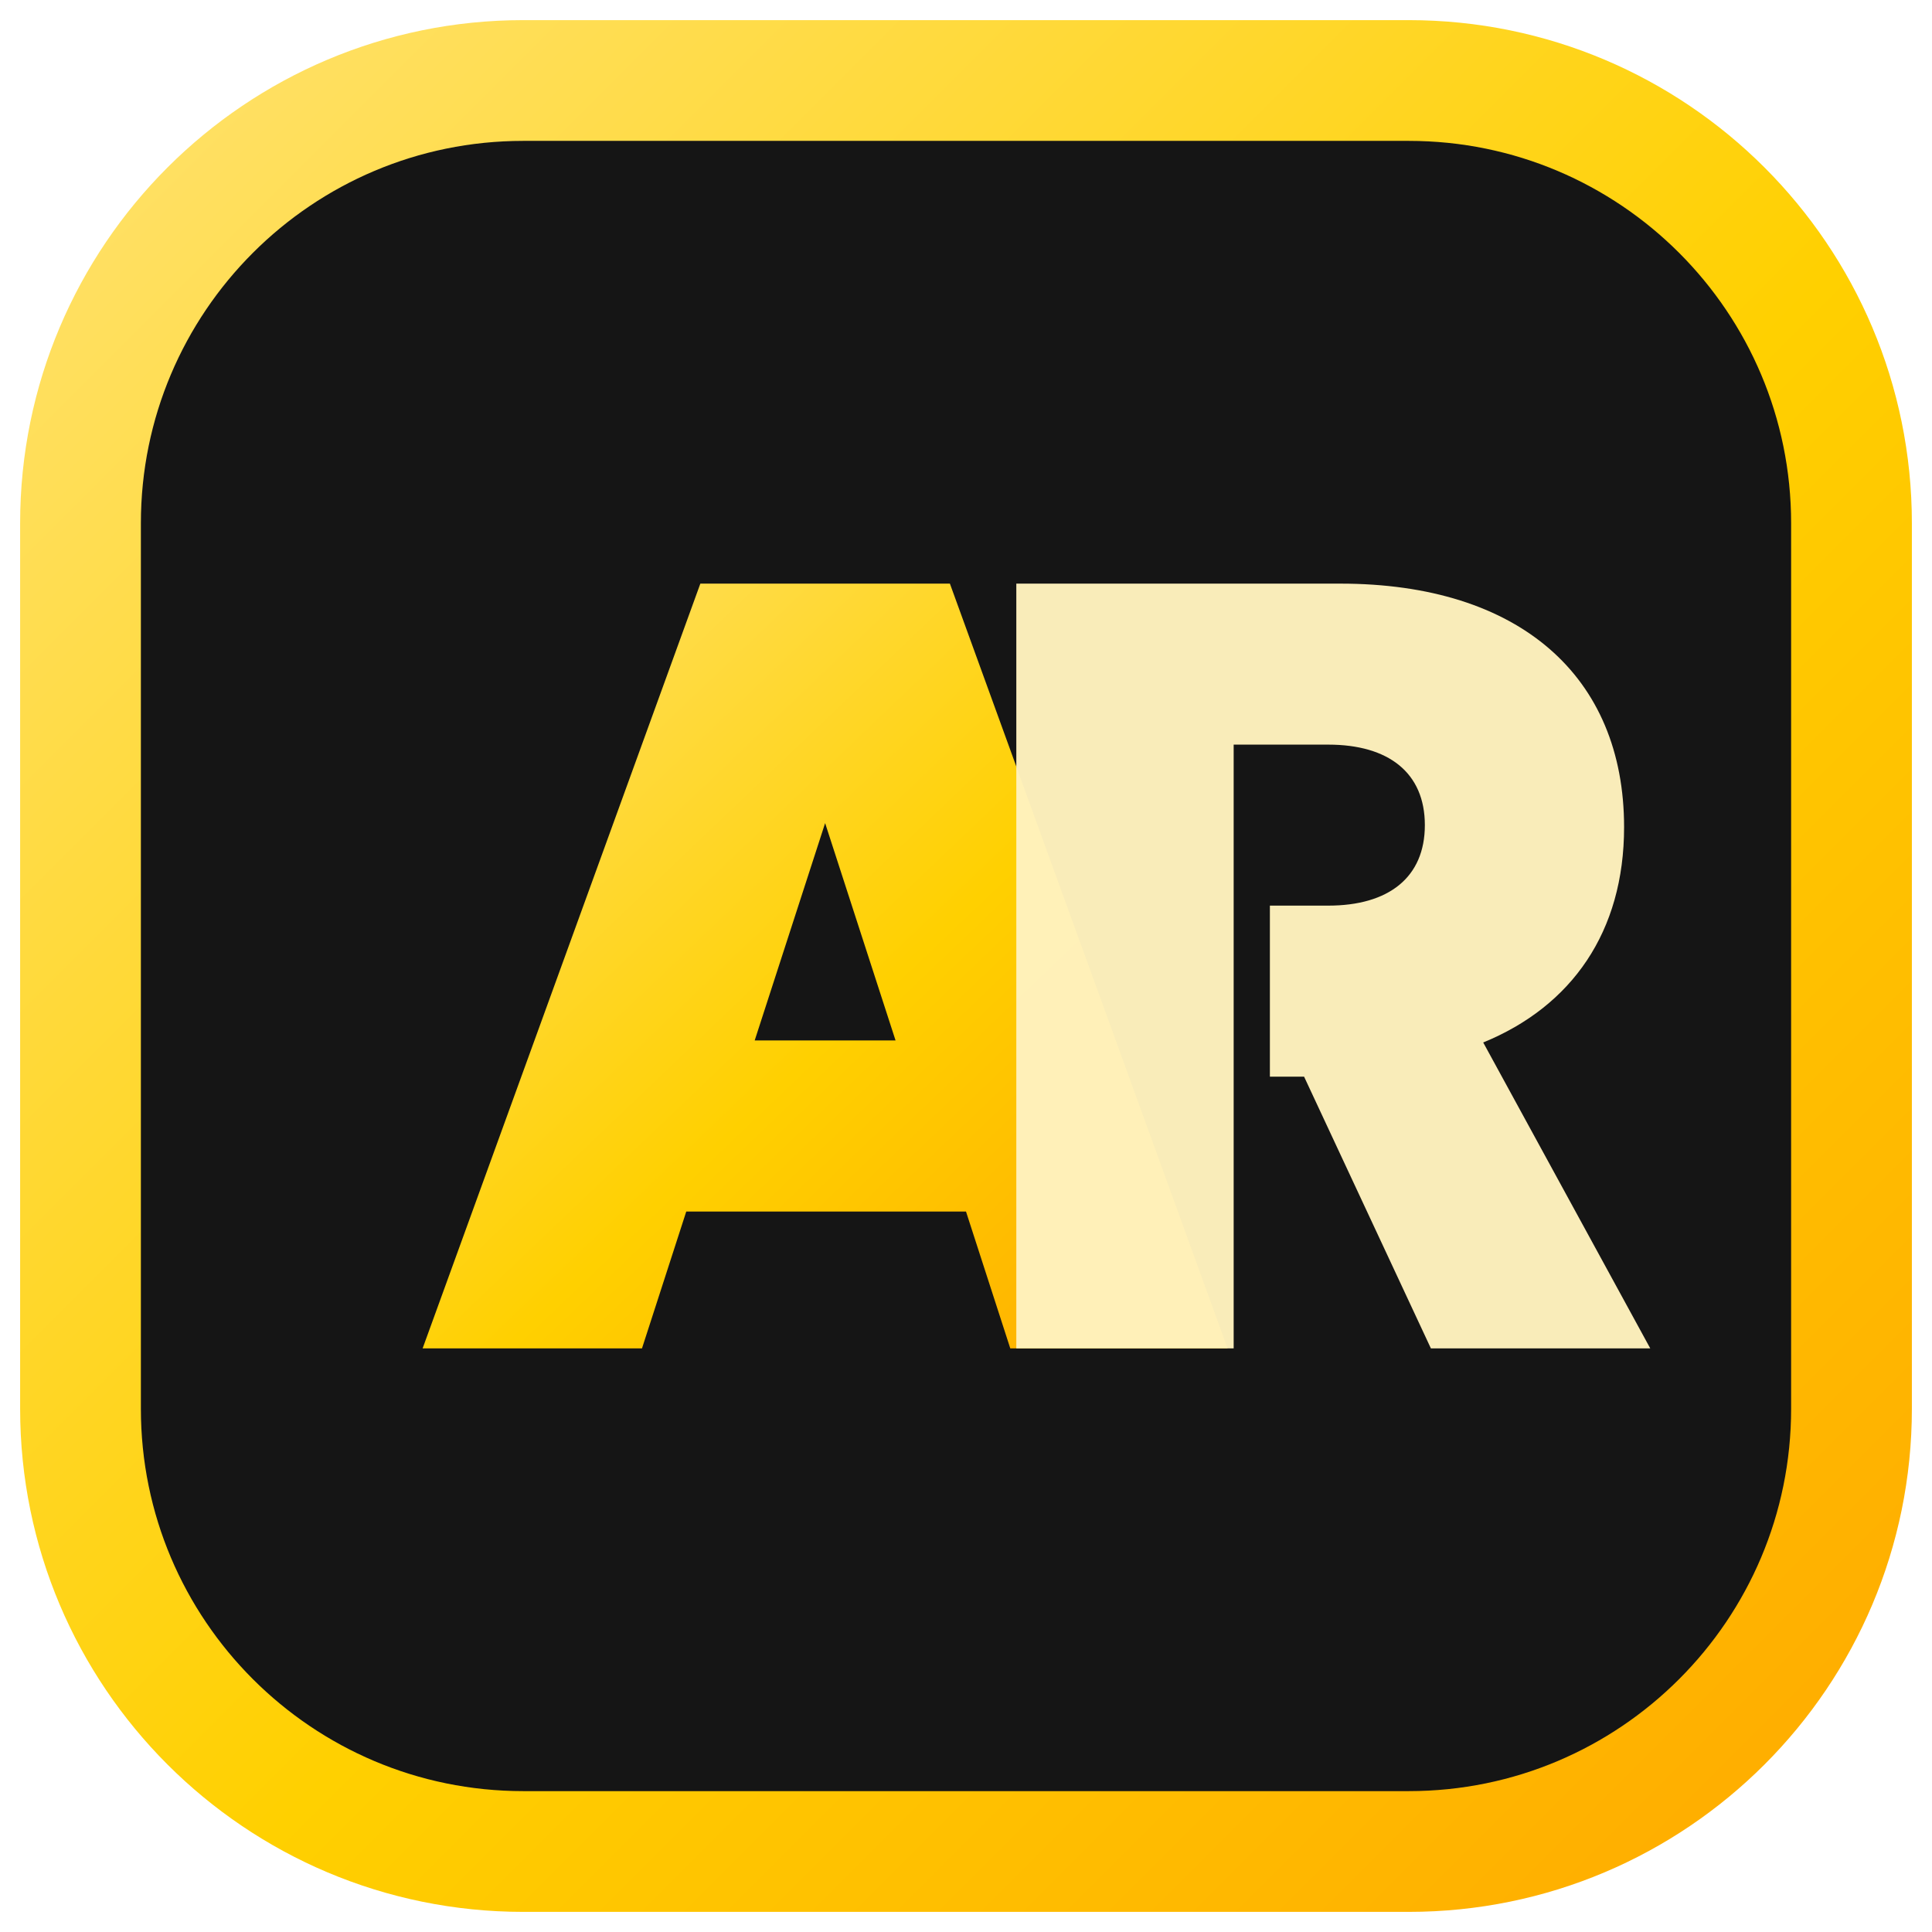
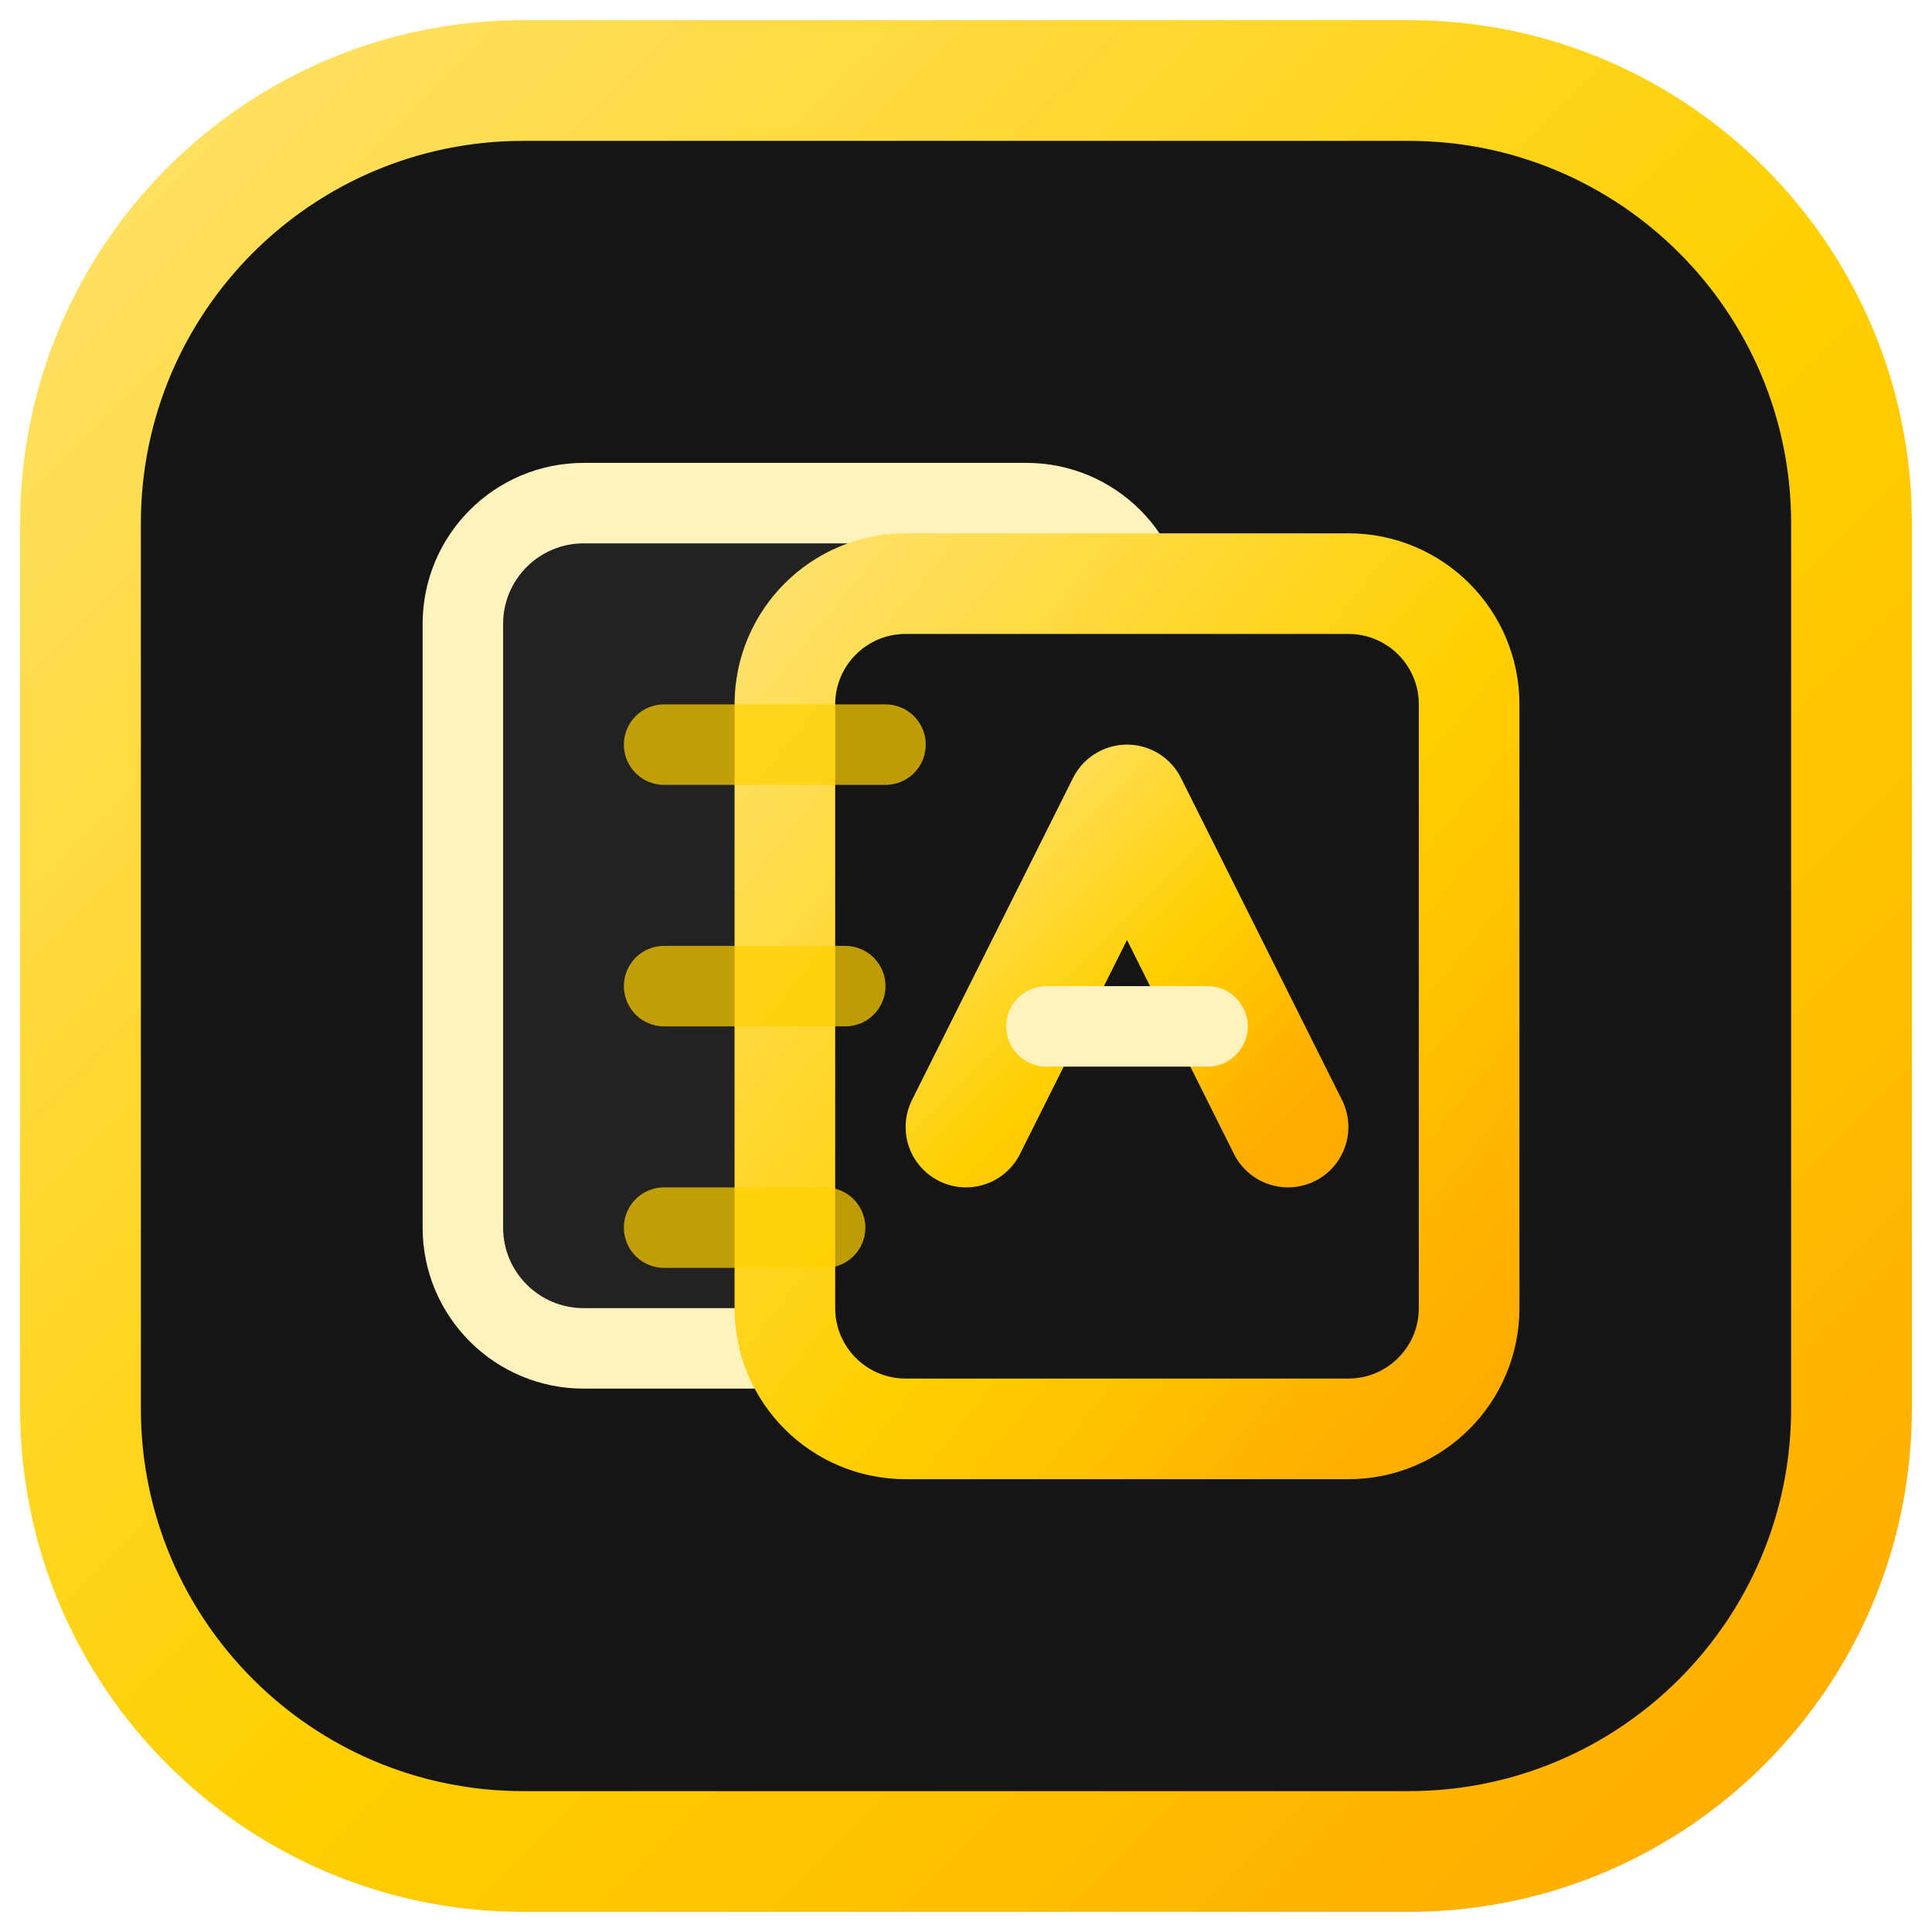
<svg xmlns="http://www.w3.org/2000/svg" viewBox="0 0 96 96" role="img" aria-label="AdReplica mark">
  <defs>
    <linearGradient id="adreplica-gold" x1="0%" x2="100%" y1="0%" y2="100%">
      <stop offset="0%" stop-color="#ffe16a" />
      <stop offset="55%" stop-color="#ffd000" />
      <stop offset="100%" stop-color="#ffab00" />
    </linearGradient>
  </defs>
  <rect x="4" y="4" width="88" height="88" rx="22" fill="#151515" stroke="url(#adreplica-gold)" stroke-width="6" />
-   <path d="M21 67 34.8 29h12.4L61 67H50.2l-2.2-6.8H34.1L31.9 67Zm16.5-15.3h7l-3.5-10.8Z" fill="url(#adreplica-gold)" />
-   <path d="M50.5 67V29h16.1c8.9 0 14.1 4.6 14.1 12.1 0 5.2-2.6 8.9-7 10.7L82 67H71.1l-6.3-13.5h-1.7V45h2.9c3 0 4.8-1.4 4.8-4 0-2.6-1.8-4-4.8-4h-4.7V67Z" fill="#fff2bd" fill-opacity="0.97" />
+   <rect x="23" y="25" width="34" height="42" rx="6" fill="#222" stroke="#fff2bd" stroke-width="4" />
+   <rect x="39" y="29" width="34" height="42" rx="6" fill="#151515" stroke="url(#adreplica-gold)" stroke-width="5" />
+   <path d="M48 56 56 40l8 16" fill="none" stroke="url(#adreplica-gold)" stroke-width="6" stroke-linecap="round" stroke-linejoin="round" />
+   <path d="M52 51h8" fill="none" stroke="#fff2bd" stroke-width="4" stroke-linecap="round" />
+   <path d="M33 37h11M33 49h9M33 61h8" fill="none" stroke="#ffd000" stroke-width="4" stroke-linecap="round" opacity=".72" />
</svg>
